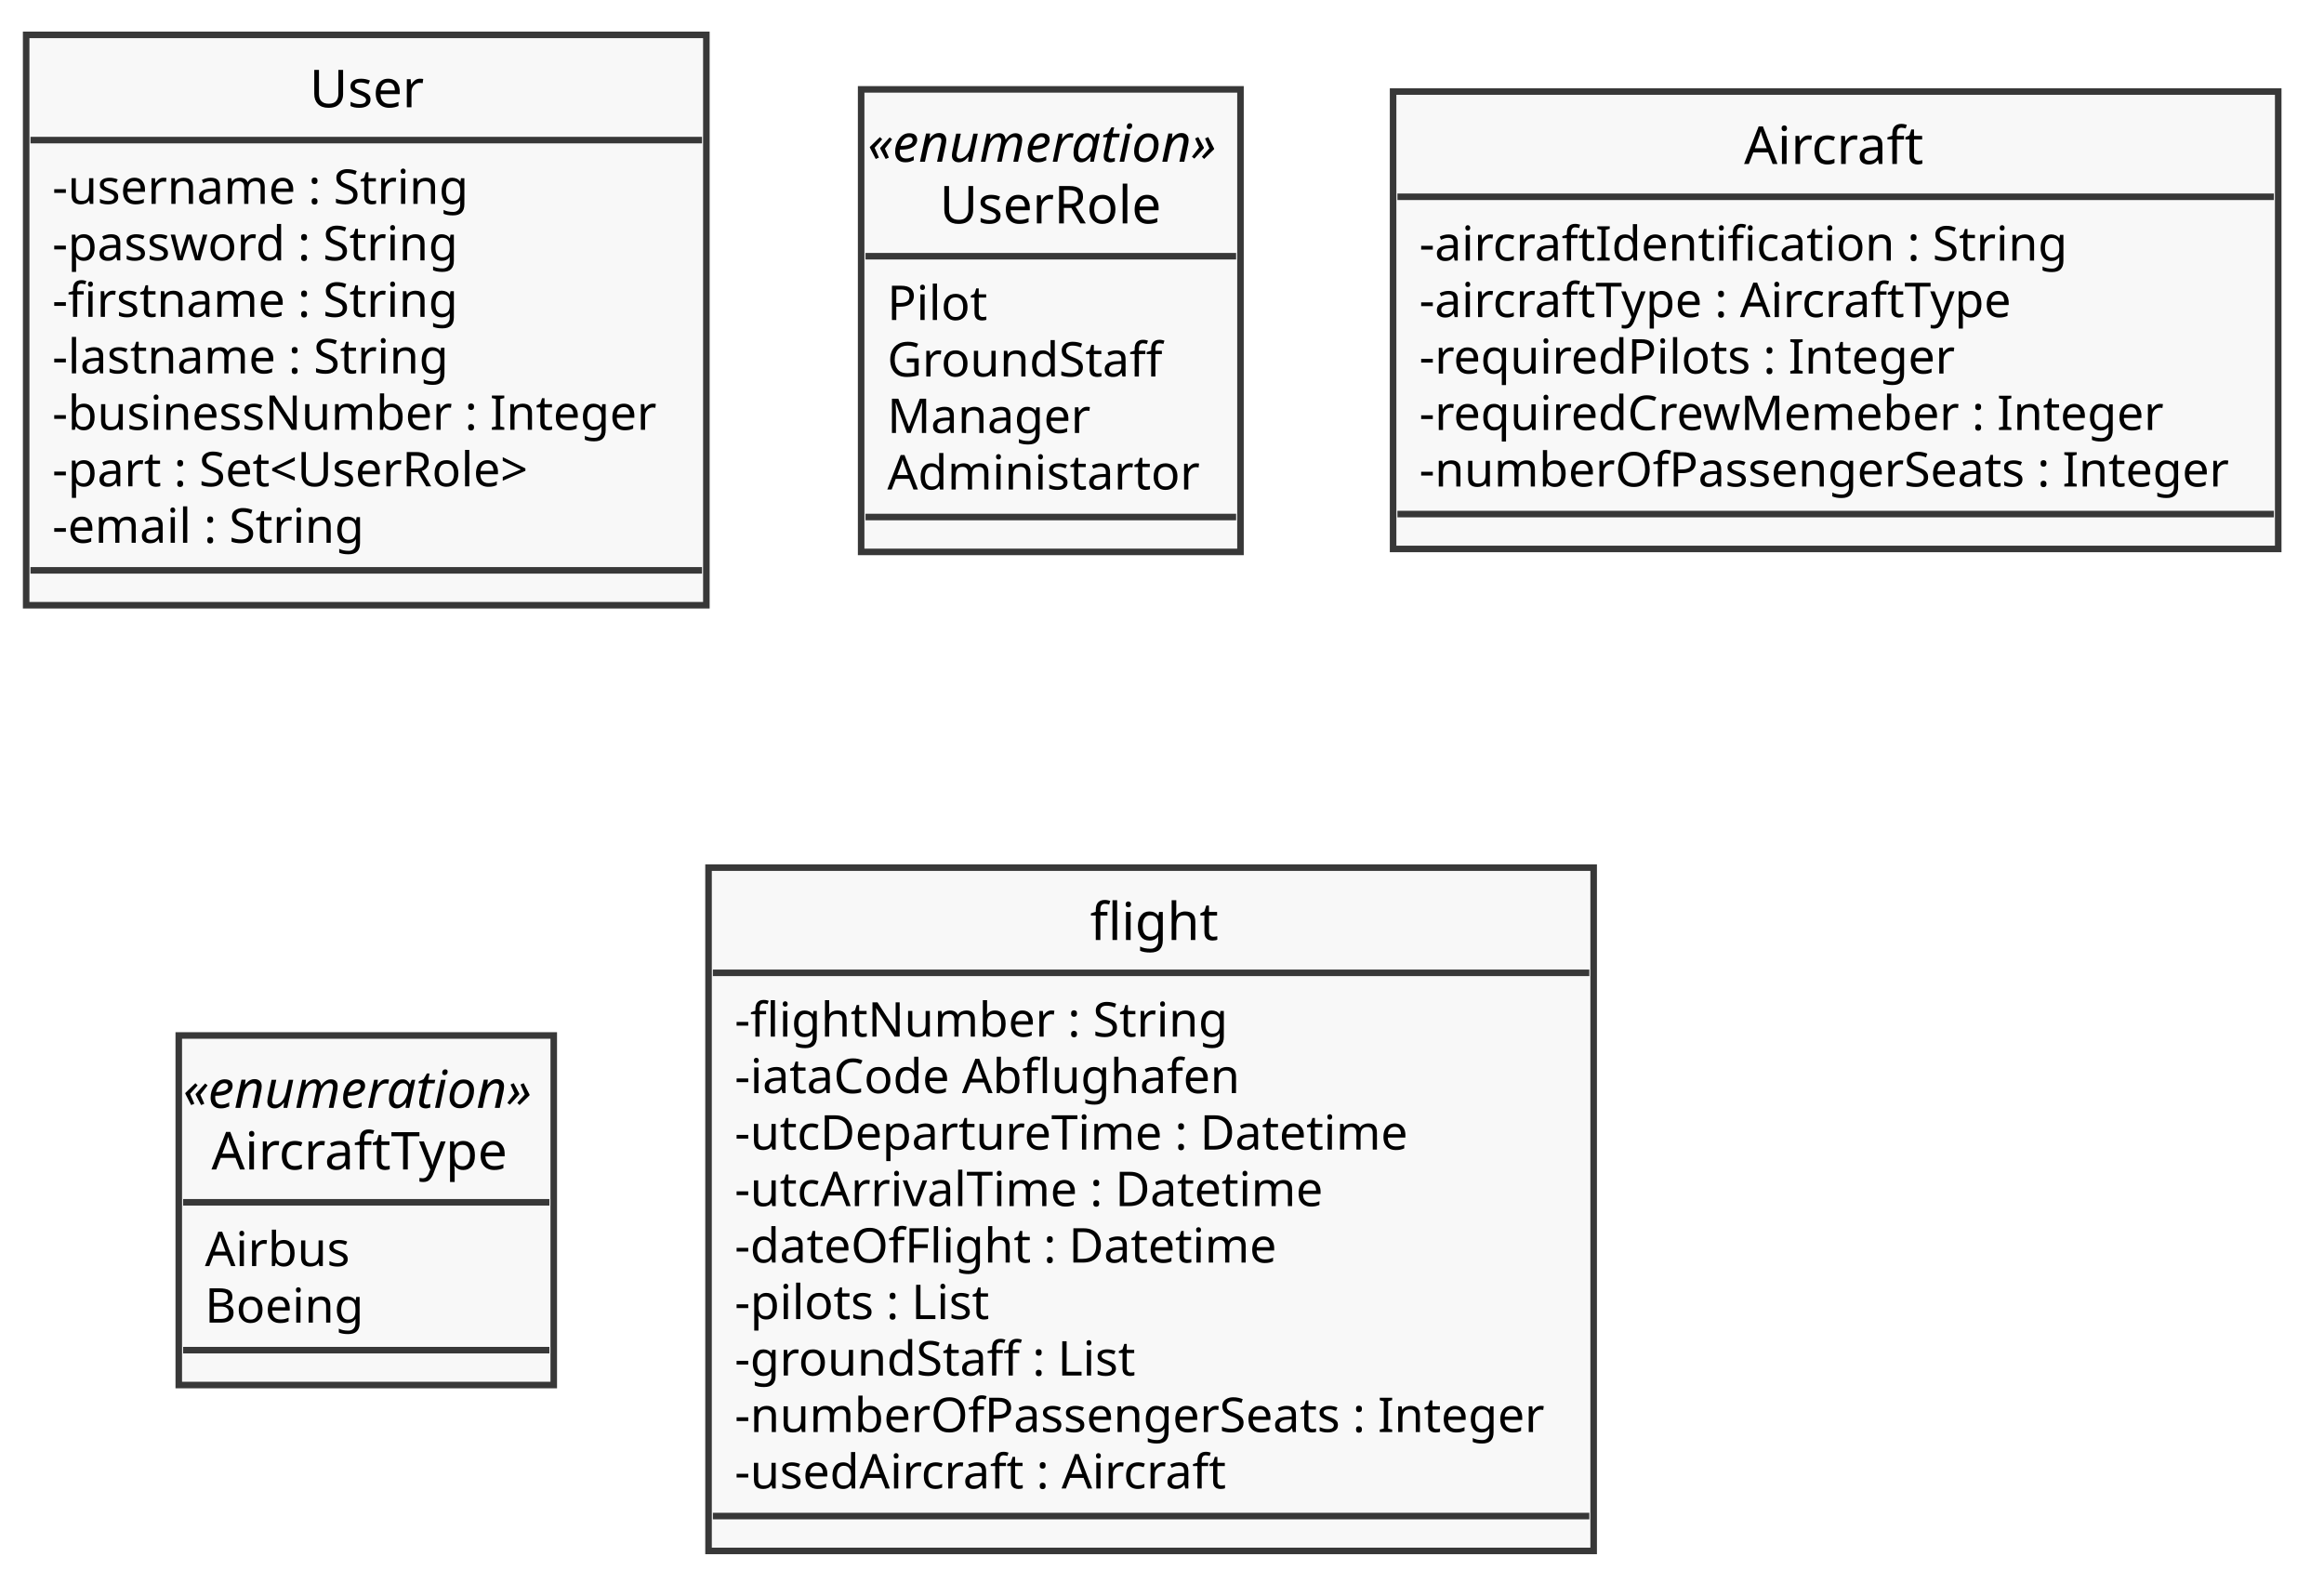
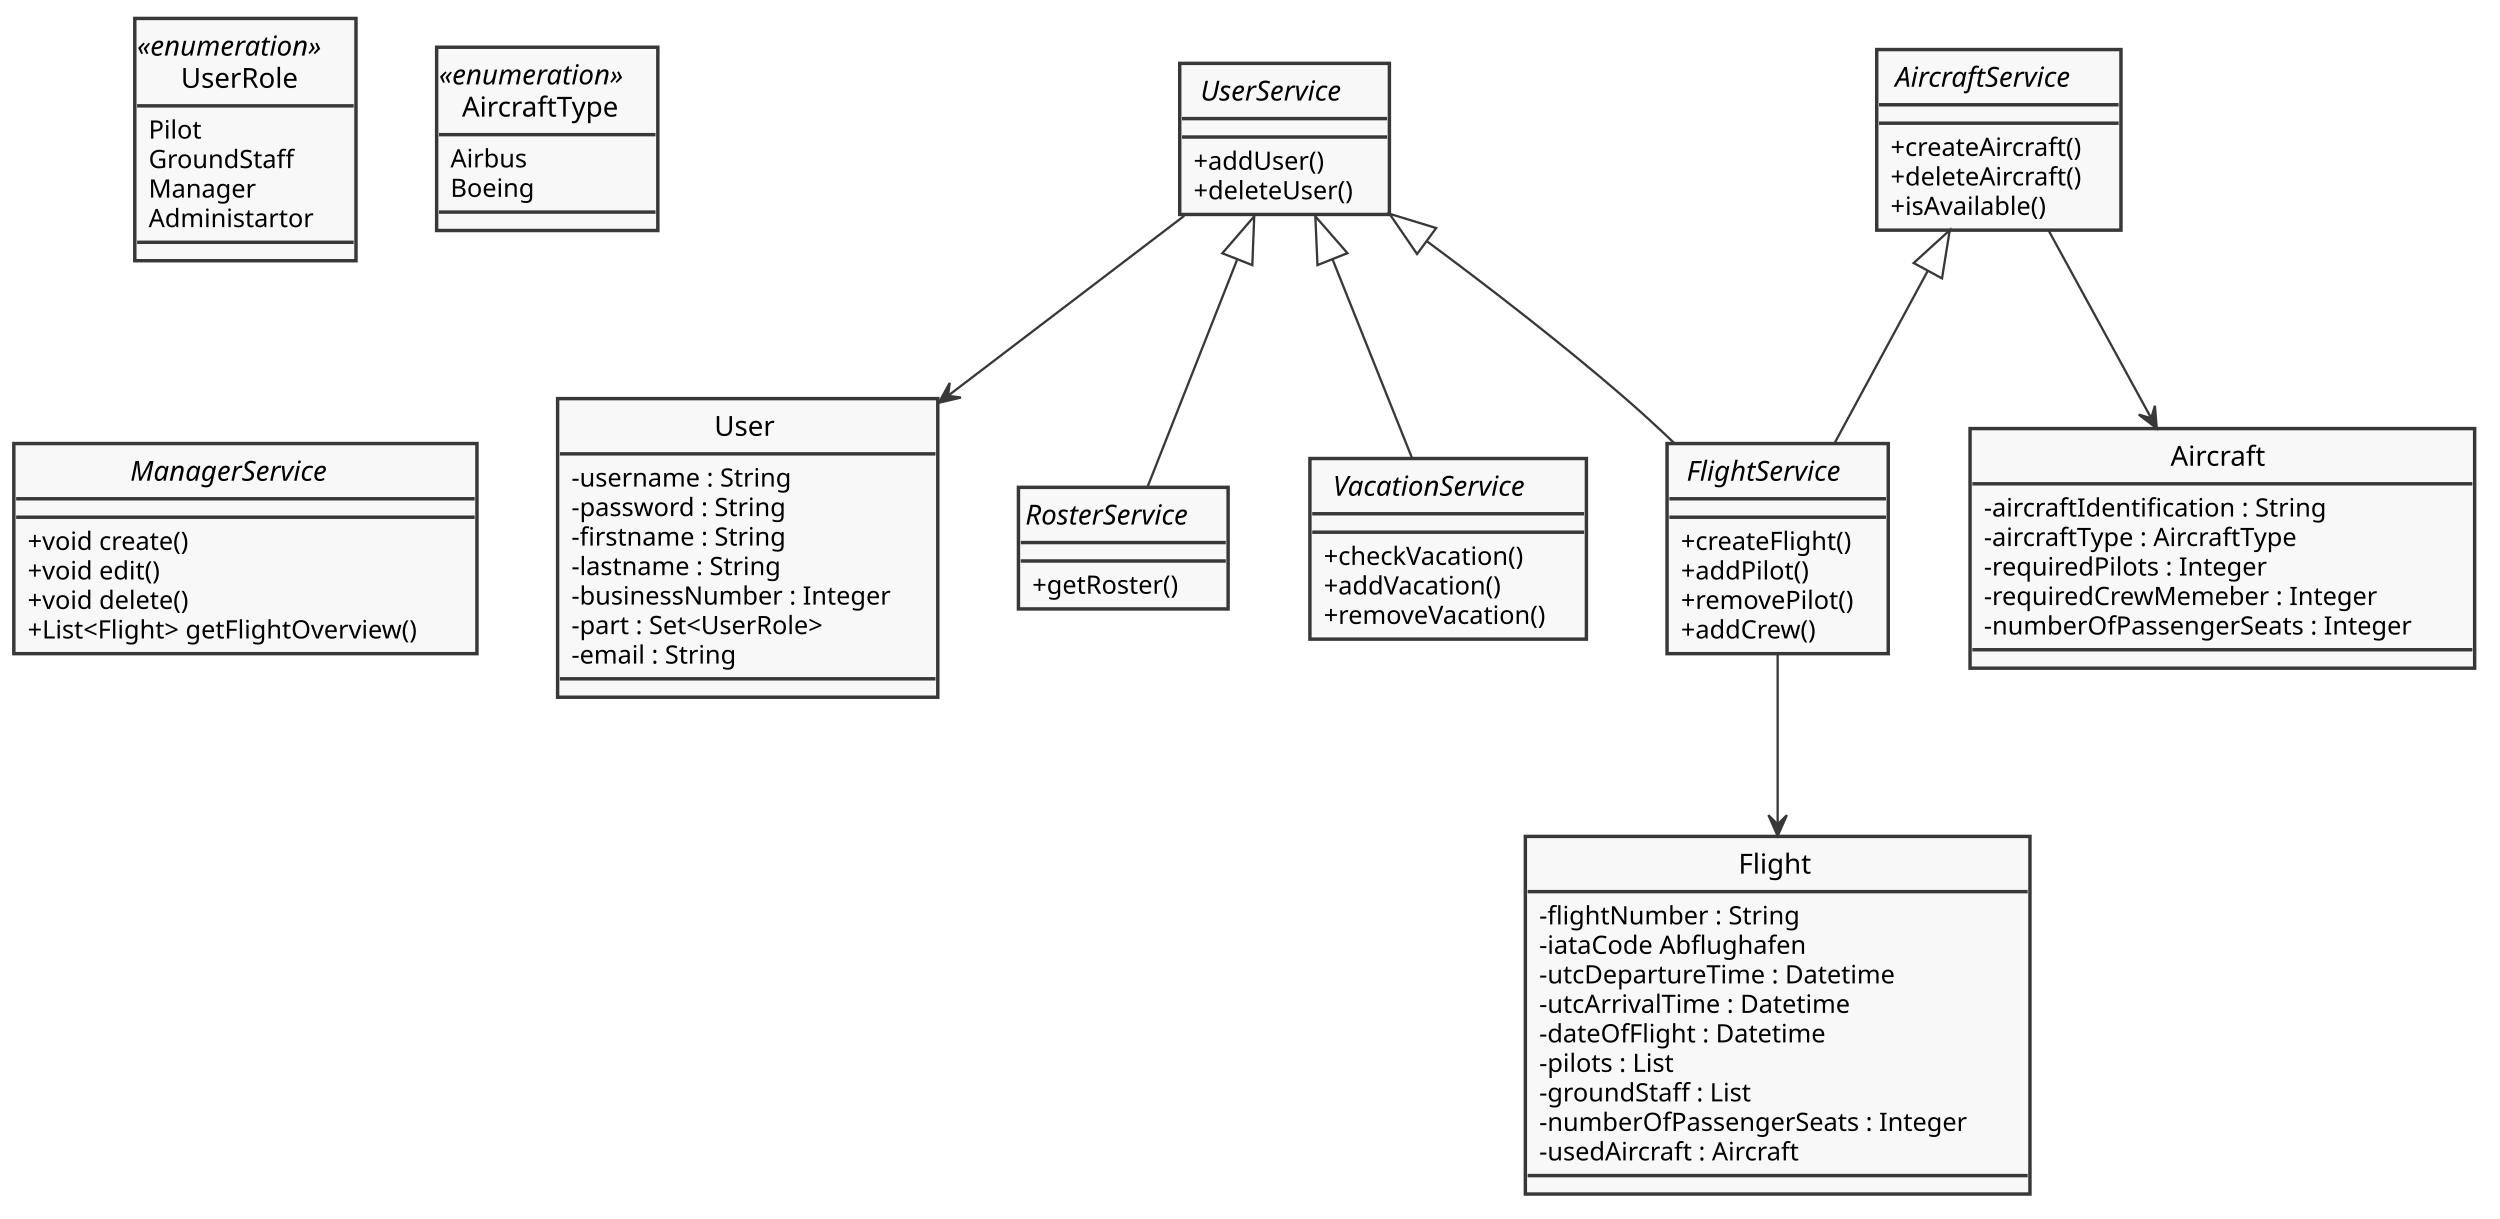
- <svg xmlns="http://www.w3.org/2000/svg" contentScriptType="application/ecmascript" contentStyleType="text/css" height="366px" preserveAspectRatio="none" style="width:533px;height:366px;" version="1.1" viewBox="0 0 533 366" width="533px" zoomAndPan="magnify">
+ <svg xmlns="http://www.w3.org/2000/svg" contentScriptType="application/ecmascript" contentStyleType="text/css" height="529px" preserveAspectRatio="none" style="width:1085px;height:529px;" version="1.1" viewBox="0 0 1085 529" width="1085px" zoomAndPan="magnify">
  <defs />
  <g>
-     <rect fill="#F8F8F8" height="130.818" id="User" style="stroke: #383838; stroke-width: 1.5;" width="156" x="6" y="8" />
-     <text fill="#000000" font-family="sans-serif" font-size="12" lengthAdjust="spacingAndGlyphs" textLength="26" x="71" y="24.602">User</text>
-     <line style="stroke: #383838; stroke-width: 1.5;" x1="7" x2="161" y1="32.133" y2="32.133" />
-     <text fill="#000000" font-family="sans-serif" font-size="11" lengthAdjust="spacingAndGlyphs" textLength="100" x="12" y="46.768">-username : String</text>
-     <text fill="#000000" font-family="sans-serif" font-size="11" lengthAdjust="spacingAndGlyphs" textLength="99" x="12" y="59.723">-password : String</text>
-     <text fill="#000000" font-family="sans-serif" font-size="11" lengthAdjust="spacingAndGlyphs" textLength="98" x="12" y="72.678">-firstname : String</text>
-     <text fill="#000000" font-family="sans-serif" font-size="11" lengthAdjust="spacingAndGlyphs" textLength="95" x="12" y="85.633">-lastname : String</text>
-     <text fill="#000000" font-family="sans-serif" font-size="11" lengthAdjust="spacingAndGlyphs" textLength="144" x="12" y="98.588">-businessNumber : Integer</text>
-     <text fill="#000000" font-family="sans-serif" font-size="11" lengthAdjust="spacingAndGlyphs" textLength="119" x="12" y="111.543">-part : Set&lt;UserRole&gt;</text>
-     <text fill="#000000" font-family="sans-serif" font-size="11" lengthAdjust="spacingAndGlyphs" textLength="75" x="12" y="124.498">-email : String</text>
-     <line style="stroke: #383838; stroke-width: 1.5;" x1="7" x2="161" y1="130.818" y2="130.818" />
-     <rect fill="#F8F8F8" height="106.086" id="UserRole" style="stroke: #383838; stroke-width: 1.5;" width="87" x="197.5" y="20.5" />
-     <text fill="#000000" font-family="sans-serif" font-size="12" font-style="italic" lengthAdjust="spacingAndGlyphs" textLength="84" x="199" y="37.102">«enumeration»</text>
-     <text fill="#000000" font-family="sans-serif" font-size="12" lengthAdjust="spacingAndGlyphs" textLength="51" x="215.5" y="51.234">UserRole</text>
-     <line style="stroke: #383838; stroke-width: 1.5;" x1="198.5" x2="283.5" y1="58.766" y2="58.766" />
-     <text fill="#000000" font-family="sans-serif" font-size="11" lengthAdjust="spacingAndGlyphs" textLength="23" x="203.5" y="73.4">Pilot</text>
-     <text fill="#000000" font-family="sans-serif" font-size="11" lengthAdjust="spacingAndGlyphs" textLength="65" x="203.5" y="86.356">GroundStaff</text>
-     <text fill="#000000" font-family="sans-serif" font-size="11" lengthAdjust="spacingAndGlyphs" textLength="46" x="203.5" y="99.311">Manager</text>
-     <text fill="#000000" font-family="sans-serif" font-size="11" lengthAdjust="spacingAndGlyphs" textLength="75" x="203.5" y="112.266">Administartor</text>
-     <line style="stroke: #383838; stroke-width: 1.5;" x1="198.5" x2="283.5" y1="118.586" y2="118.586" />
-     <rect fill="#F8F8F8" height="104.908" id="Aircraft" style="stroke: #383838; stroke-width: 1.5;" width="203" x="319.5" y="21" />
-     <text fill="#000000" font-family="sans-serif" font-size="12" lengthAdjust="spacingAndGlyphs" textLength="42" x="400" y="37.602">Aircraft</text>
-     <line style="stroke: #383838; stroke-width: 1.5;" x1="320.5" x2="521.5" y1="45.133" y2="45.133" />
-     <text fill="#000000" font-family="sans-serif" font-size="11" lengthAdjust="spacingAndGlyphs" textLength="156" x="325.5" y="59.768">-aircraftIdentification : String</text>
-     <text fill="#000000" font-family="sans-serif" font-size="11" lengthAdjust="spacingAndGlyphs" textLength="147" x="325.5" y="72.723">-aircraftType : AircraftType</text>
-     <text fill="#000000" font-family="sans-serif" font-size="11" lengthAdjust="spacingAndGlyphs" textLength="128" x="325.5" y="85.678">-requiredPilots : Integer</text>
-     <text fill="#000000" font-family="sans-serif" font-size="11" lengthAdjust="spacingAndGlyphs" textLength="175" x="325.5" y="98.633">-requiredCrewMemeber : Integer</text>
-     <text fill="#000000" font-family="sans-serif" font-size="11" lengthAdjust="spacingAndGlyphs" textLength="191" x="325.5" y="111.588">-numberOfPassengerSeats : Integer</text>
-     <line style="stroke: #383838; stroke-width: 1.5;" x1="320.5" x2="521.5" y1="117.908" y2="117.908" />
-     <rect fill="#F8F8F8" height="80.176" id="AircraftType" style="stroke: #383838; stroke-width: 1.5;" width="86" x="41" y="237.5" />
-     <text fill="#000000" font-family="sans-serif" font-size="12" font-style="italic" lengthAdjust="spacingAndGlyphs" textLength="84" x="42" y="254.102">«enumeration»</text>
-     <text fill="#000000" font-family="sans-serif" font-size="12" lengthAdjust="spacingAndGlyphs" textLength="71" x="48.5" y="268.234">AircraftType</text>
-     <line style="stroke: #383838; stroke-width: 1.5;" x1="42" x2="126" y1="275.766" y2="275.766" />
-     <text fill="#000000" font-family="sans-serif" font-size="11" lengthAdjust="spacingAndGlyphs" textLength="36" x="47" y="290.4">Airbus</text>
-     <text fill="#000000" font-family="sans-serif" font-size="11" lengthAdjust="spacingAndGlyphs" textLength="36" x="47" y="303.356">Boeing</text>
-     <line style="stroke: #383838; stroke-width: 1.5;" x1="42" x2="126" y1="309.676" y2="309.676" />
-     <rect fill="#F8F8F8" height="156.728" id="flight" style="stroke: #383838; stroke-width: 1.5;" width="203" x="162.5" y="199" />
-     <text fill="#000000" font-family="sans-serif" font-size="12" lengthAdjust="spacingAndGlyphs" textLength="28" x="250" y="215.602">flight</text>
-     <line style="stroke: #383838; stroke-width: 1.5;" x1="163.5" x2="364.5" y1="223.133" y2="223.133" />
-     <text fill="#000000" font-family="sans-serif" font-size="11" lengthAdjust="spacingAndGlyphs" textLength="118" x="168.5" y="237.768">-flightNumber : String</text>
-     <text fill="#000000" font-family="sans-serif" font-size="11" lengthAdjust="spacingAndGlyphs" textLength="122" x="168.5" y="250.723">-iataCode Abflughafen</text>
-     <text fill="#000000" font-family="sans-serif" font-size="11" lengthAdjust="spacingAndGlyphs" textLength="159" x="168.5" y="263.678">-utcDepartureTime : Datetime</text>
-     <text fill="#000000" font-family="sans-serif" font-size="11" lengthAdjust="spacingAndGlyphs" textLength="141" x="168.5" y="276.633">-utcArrivalTime : Datetime</text>
-     <text fill="#000000" font-family="sans-serif" font-size="11" lengthAdjust="spacingAndGlyphs" textLength="128" x="168.5" y="289.588">-dateOfFlight : Datetime</text>
-     <text fill="#000000" font-family="sans-serif" font-size="11" lengthAdjust="spacingAndGlyphs" textLength="64" x="168.5" y="302.543">-pilots : List</text>
-     <text fill="#000000" font-family="sans-serif" font-size="11" lengthAdjust="spacingAndGlyphs" textLength="98" x="168.5" y="315.498">-groundStaff : List</text>
-     <text fill="#000000" font-family="sans-serif" font-size="11" lengthAdjust="spacingAndGlyphs" textLength="191" x="168.5" y="328.453">-numberOfPassengerSeats : Integer</text>
-     <text fill="#000000" font-family="sans-serif" font-size="11" lengthAdjust="spacingAndGlyphs" textLength="123" x="168.5" y="341.408">-usedAircraft : Aircraft</text>
-     <line style="stroke: #383838; stroke-width: 1.5;" x1="163.5" x2="364.5" y1="347.728" y2="347.728" />
+     <rect fill="#F8F8F8" height="129.602" id="User" style="stroke: #383838; stroke-width: 1.5;" width="165" x="242" y="173" />
+     <text fill="#000000" font-family="sans-serif" font-size="12" lengthAdjust="spacingAndGlyphs" textLength="29" x="310" y="189.139">User</text>
+     <line style="stroke: #383838; stroke-width: 1.5;" x1="243" x2="406" y1="196.969" y2="196.969" />
+     <text fill="#000000" font-family="sans-serif" font-size="11" lengthAdjust="spacingAndGlyphs" textLength="108" x="248" y="211.179">-username : String</text>
+     <text fill="#000000" font-family="sans-serif" font-size="11" lengthAdjust="spacingAndGlyphs" textLength="106" x="248" y="223.984">-password : String</text>
+     <text fill="#000000" font-family="sans-serif" font-size="11" lengthAdjust="spacingAndGlyphs" textLength="105" x="248" y="236.789">-firstname : String</text>
+     <text fill="#000000" font-family="sans-serif" font-size="11" lengthAdjust="spacingAndGlyphs" textLength="103" x="248" y="249.593">-lastname : String</text>
+     <text fill="#000000" font-family="sans-serif" font-size="11" lengthAdjust="spacingAndGlyphs" textLength="153" x="248" y="262.398">-businessNumber : Integer</text>
+     <text fill="#000000" font-family="sans-serif" font-size="11" lengthAdjust="spacingAndGlyphs" textLength="127" x="248" y="275.203">-part : Set&lt;UserRole&gt;</text>
+     <text fill="#000000" font-family="sans-serif" font-size="11" lengthAdjust="spacingAndGlyphs" textLength="81" x="248" y="288.007">-email : String</text>
+     <line style="stroke: #383838; stroke-width: 1.5;" x1="243" x2="406" y1="294.602" y2="294.602" />
+     <rect fill="#F8F8F8" height="105.156" id="UserRole" style="stroke: #383838; stroke-width: 1.5;" width="96" x="58.5" y="8" />
+     <text fill="#000000" font-family="sans-serif" font-size="12" font-style="italic" lengthAdjust="spacingAndGlyphs" textLength="94" x="59.5" y="24.139">«enumeration»</text>
+     <text fill="#000000" font-family="sans-serif" font-size="12" lengthAdjust="spacingAndGlyphs" textLength="56" x="78.5" y="38.107">UserRole</text>
+     <line style="stroke: #383838; stroke-width: 1.5;" x1="59.5" x2="153.5" y1="45.938" y2="45.938" />
+     <text fill="#000000" font-family="sans-serif" font-size="11" lengthAdjust="spacingAndGlyphs" textLength="24" x="64.5" y="60.148">Pilot</text>
+     <text fill="#000000" font-family="sans-serif" font-size="11" lengthAdjust="spacingAndGlyphs" textLength="69" x="64.5" y="72.953">GroundStaff</text>
+     <text fill="#000000" font-family="sans-serif" font-size="11" lengthAdjust="spacingAndGlyphs" textLength="49" x="64.5" y="85.757">Manager</text>
+     <text fill="#000000" font-family="sans-serif" font-size="11" lengthAdjust="spacingAndGlyphs" textLength="77" x="64.5" y="98.562">Administartor</text>
+     <line style="stroke: #383838; stroke-width: 1.5;" x1="59.5" x2="153.5" y1="105.156" y2="105.156" />
+     <rect fill="#F8F8F8" height="103.992" id="Aircraft" style="stroke: #383838; stroke-width: 1.5;" width="219" x="855" y="186" />
+     <text fill="#000000" font-family="sans-serif" font-size="12" lengthAdjust="spacingAndGlyphs" textLength="45" x="942" y="202.139">Aircraft</text>
+     <line style="stroke: #383838; stroke-width: 1.5;" x1="856" x2="1073" y1="209.969" y2="209.969" />
+     <text fill="#000000" font-family="sans-serif" font-size="11" lengthAdjust="spacingAndGlyphs" textLength="163" x="861" y="224.179">-aircraftIdentification : String</text>
+     <text fill="#000000" font-family="sans-serif" font-size="11" lengthAdjust="spacingAndGlyphs" textLength="152" x="861" y="236.984">-aircraftType : AircraftType</text>
+     <text fill="#000000" font-family="sans-serif" font-size="11" lengthAdjust="spacingAndGlyphs" textLength="135" x="861" y="249.789">-requiredPilots : Integer</text>
+     <text fill="#000000" font-family="sans-serif" font-size="11" lengthAdjust="spacingAndGlyphs" textLength="186" x="861" y="262.593">-requiredCrewMemeber : Integer</text>
+     <text fill="#000000" font-family="sans-serif" font-size="11" lengthAdjust="spacingAndGlyphs" textLength="207" x="861" y="275.398">-numberOfPassengerSeats : Integer</text>
+     <line style="stroke: #383838; stroke-width: 1.5;" x1="856" x2="1073" y1="281.992" y2="281.992" />
+     <rect fill="#F8F8F8" height="79.547" id="AircraftType" style="stroke: #383838; stroke-width: 1.5;" width="96" x="189.5" y="20.5" />
+     <text fill="#000000" font-family="sans-serif" font-size="12" font-style="italic" lengthAdjust="spacingAndGlyphs" textLength="94" x="190.5" y="36.639">«enumeration»</text>
+     <text fill="#000000" font-family="sans-serif" font-size="12" lengthAdjust="spacingAndGlyphs" textLength="74" x="200.5" y="50.607">AircraftType</text>
+     <line style="stroke: #383838; stroke-width: 1.5;" x1="190.5" x2="284.5" y1="58.438" y2="58.438" />
+     <text fill="#000000" font-family="sans-serif" font-size="11" lengthAdjust="spacingAndGlyphs" textLength="36" x="195.5" y="72.648">Airbus</text>
+     <text fill="#000000" font-family="sans-serif" font-size="11" lengthAdjust="spacingAndGlyphs" textLength="39" x="195.5" y="85.453">Boeing</text>
+     <line style="stroke: #383838; stroke-width: 1.5;" x1="190.5" x2="284.5" y1="92.047" y2="92.047" />
+     <rect fill="#F8F8F8" height="155.211" id="Flight" style="stroke: #383838; stroke-width: 1.5;" width="219" x="662" y="363" />
+     <text fill="#000000" font-family="sans-serif" font-size="12" lengthAdjust="spacingAndGlyphs" textLength="34" x="754.5" y="379.139">Flight</text>
+     <line style="stroke: #383838; stroke-width: 1.5;" x1="663" x2="880" y1="386.969" y2="386.969" />
+     <text fill="#000000" font-family="sans-serif" font-size="11" lengthAdjust="spacingAndGlyphs" textLength="123" x="668" y="401.179">-flightNumber : String</text>
+     <text fill="#000000" font-family="sans-serif" font-size="11" lengthAdjust="spacingAndGlyphs" textLength="125" x="668" y="413.984">-iataCode Abflughafen</text>
+     <text fill="#000000" font-family="sans-serif" font-size="11" lengthAdjust="spacingAndGlyphs" textLength="169" x="668" y="426.789">-utcDepartureTime : Datetime</text>
+     <text fill="#000000" font-family="sans-serif" font-size="11" lengthAdjust="spacingAndGlyphs" textLength="148" x="668" y="439.593">-utcArrivalTime : Datetime</text>
+     <text fill="#000000" font-family="sans-serif" font-size="11" lengthAdjust="spacingAndGlyphs" textLength="135" x="668" y="452.398">-dateOfFlight : Datetime</text>
+     <text fill="#000000" font-family="sans-serif" font-size="11" lengthAdjust="spacingAndGlyphs" textLength="67" x="668" y="465.203">-pilots : List</text>
+     <text fill="#000000" font-family="sans-serif" font-size="11" lengthAdjust="spacingAndGlyphs" textLength="103" x="668" y="478.007">-groundStaff : List</text>
+     <text fill="#000000" font-family="sans-serif" font-size="11" lengthAdjust="spacingAndGlyphs" textLength="207" x="668" y="490.812">-numberOfPassengerSeats : Integer</text>
+     <text fill="#000000" font-family="sans-serif" font-size="11" lengthAdjust="spacingAndGlyphs" textLength="126" x="668" y="503.617">-usedAircraft : Aircraft</text>
+     <line style="stroke: #383838; stroke-width: 1.5;" x1="663" x2="880" y1="510.211" y2="510.211" />
+     <rect fill="#F8F8F8" height="91.188" id="ManagerService" style="stroke: #383838; stroke-width: 1.5;" width="201" x="6" y="192.5" />
+     <text fill="#000000" font-family="sans-serif" font-size="12" font-style="italic" lengthAdjust="spacingAndGlyphs" textLength="100" x="56.5" y="208.639">ManagerService</text>
+     <line style="stroke: #383838; stroke-width: 1.5;" x1="7" x2="206" y1="216.469" y2="216.469" />
+     <line style="stroke: #383838; stroke-width: 1.5;" x1="7" x2="206" y1="224.469" y2="224.469" />
+     <text fill="#000000" font-family="sans-serif" font-size="11" lengthAdjust="spacingAndGlyphs" textLength="80" x="12" y="238.679">+void create()</text>
+     <text fill="#000000" font-family="sans-serif" font-size="11" lengthAdjust="spacingAndGlyphs" textLength="65" x="12" y="251.484">+void edit()</text>
+     <text fill="#000000" font-family="sans-serif" font-size="11" lengthAdjust="spacingAndGlyphs" textLength="79" x="12" y="264.289">+void delete()</text>
+     <text fill="#000000" font-family="sans-serif" font-size="11" lengthAdjust="spacingAndGlyphs" textLength="189" x="12" y="277.093">+List&lt;Flight&gt; getFlightOverview()</text>
+     <rect fill="#F8F8F8" height="91.188" id="FlightService" style="stroke: #383838; stroke-width: 1.5;" width="96" x="723.5" y="192.5" />
+     <text fill="#000000" font-family="sans-serif" font-size="12" font-style="italic" lengthAdjust="spacingAndGlyphs" textLength="79" x="732" y="208.639">FlightService</text>
+     <line style="stroke: #383838; stroke-width: 1.5;" x1="724.5" x2="818.5" y1="216.469" y2="216.469" />
+     <line style="stroke: #383838; stroke-width: 1.5;" x1="724.5" x2="818.5" y1="224.469" y2="224.469" />
+     <text fill="#000000" font-family="sans-serif" font-size="11" lengthAdjust="spacingAndGlyphs" textLength="83" x="729.5" y="238.679">+createFlight()</text>
+     <text fill="#000000" font-family="sans-serif" font-size="11" lengthAdjust="spacingAndGlyphs" textLength="62" x="729.5" y="251.484">+addPilot()</text>
+     <text fill="#000000" font-family="sans-serif" font-size="11" lengthAdjust="spacingAndGlyphs" textLength="84" x="729.5" y="264.289">+removePilot()</text>
+     <text fill="#000000" font-family="sans-serif" font-size="11" lengthAdjust="spacingAndGlyphs" textLength="67" x="729.5" y="277.093">+addCrew()</text>
+     <rect fill="#F8F8F8" height="78.383" id="AircraftService" style="stroke: #383838; stroke-width: 1.5;" width="106" x="814.5" y="21.5" />
+     <text fill="#000000" font-family="sans-serif" font-size="12" font-style="italic" lengthAdjust="spacingAndGlyphs" textLength="90" x="822.5" y="37.639">AircraftService</text>
+     <line style="stroke: #383838; stroke-width: 1.5;" x1="815.5" x2="919.5" y1="45.469" y2="45.469" />
+     <line style="stroke: #383838; stroke-width: 1.5;" x1="815.5" x2="919.5" y1="53.469" y2="53.469" />
+     <text fill="#000000" font-family="sans-serif" font-size="11" lengthAdjust="spacingAndGlyphs" textLength="94" x="820.5" y="67.679">+createAircraft()</text>
+     <text fill="#000000" font-family="sans-serif" font-size="11" lengthAdjust="spacingAndGlyphs" textLength="93" x="820.5" y="80.484">+deleteAircraft()</text>
+     <text fill="#000000" font-family="sans-serif" font-size="11" lengthAdjust="spacingAndGlyphs" textLength="77" x="820.5" y="93.289">+isAvailable()</text>
+     <rect fill="#F8F8F8" height="65.578" id="UserService" style="stroke: #383838; stroke-width: 1.5;" width="91" x="512" y="27.5" />
+     <text fill="#000000" font-family="sans-serif" font-size="12" font-style="italic" lengthAdjust="spacingAndGlyphs" textLength="73" x="521" y="43.639">UserService</text>
+     <line style="stroke: #383838; stroke-width: 1.5;" x1="513" x2="602" y1="51.469" y2="51.469" />
+     <line style="stroke: #383838; stroke-width: 1.5;" x1="513" x2="602" y1="59.469" y2="59.469" />
+     <text fill="#000000" font-family="sans-serif" font-size="11" lengthAdjust="spacingAndGlyphs" textLength="65" x="518" y="73.679">+addUser()</text>
+     <text fill="#000000" font-family="sans-serif" font-size="11" lengthAdjust="spacingAndGlyphs" textLength="79" x="518" y="86.484">+deleteUser()</text>
+     <rect fill="#F8F8F8" height="52.773" id="RosterService" style="stroke: #383838; stroke-width: 1.5;" width="91" x="442" y="211.5" />
+     <text fill="#000000" font-family="sans-serif" font-size="12" font-style="italic" lengthAdjust="spacingAndGlyphs" textLength="85" x="445" y="227.639">RosterService</text>
+     <line style="stroke: #383838; stroke-width: 1.5;" x1="443" x2="532" y1="235.469" y2="235.469" />
+     <line style="stroke: #383838; stroke-width: 1.5;" x1="443" x2="532" y1="243.469" y2="243.469" />
+     <text fill="#000000" font-family="sans-serif" font-size="11" lengthAdjust="spacingAndGlyphs" textLength="72" x="448" y="257.679">+getRoster()</text>
+     <rect fill="#F8F8F8" height="78.383" id="VacationService" style="stroke: #383838; stroke-width: 1.5;" width="120" x="568.5" y="199" />
+     <text fill="#000000" font-family="sans-serif" font-size="12" font-style="italic" lengthAdjust="spacingAndGlyphs" textLength="100" x="578.5" y="215.139">VacationService</text>
+     <line style="stroke: #383838; stroke-width: 1.5;" x1="569.5" x2="687.5" y1="222.969" y2="222.969" />
+     <line style="stroke: #383838; stroke-width: 1.5;" x1="569.5" x2="687.5" y1="230.969" y2="230.969" />
+     <text fill="#000000" font-family="sans-serif" font-size="11" lengthAdjust="spacingAndGlyphs" textLength="97" x="574.5" y="245.179">+checkVacation()</text>
+     <text fill="#000000" font-family="sans-serif" font-size="11" lengthAdjust="spacingAndGlyphs" textLength="86" x="574.5" y="257.984">+addVacation()</text>
+     <text fill="#000000" font-family="sans-serif" font-size="11" lengthAdjust="spacingAndGlyphs" textLength="108" x="574.5" y="270.789">+removeVacation()</text>
+     <path d="M513.948,93.678 C485.216,115.566 446.579,145 411.693,171.576 " fill="none" id="UserService-User" style="stroke: #383838; stroke-width: 1.0;" />
+     <polygon fill="#383838" points="407.458,174.803,417.041,172.531,411.435,171.773,412.193,166.167,407.458,174.803" style="stroke: #383838; stroke-width: 1.0;" />
+     <path d="M578.403,112.757 C589.429,140.321 602.729,173.572 612.854,198.884 " fill="none" id="UserService-VacationService" style="stroke: #383838; stroke-width: 1.0;" />
+     <polygon fill="none" points="571.783,115.056,570.855,93.886,584.782,109.856,571.783,115.056" style="stroke: #383838; stroke-width: 1.0;" />
+     <path d="M536.856,112.847 C524.082,145.239 508.221,185.458 497.983,211.419 " fill="none" id="UserService-RosterService" style="stroke: #383838; stroke-width: 1.0;" />
+     <polygon fill="none" points="530.484,109.924,544.333,93.886,543.508,115.06,530.484,109.924" style="stroke: #383838; stroke-width: 1.0;" />
+     <path d="M619.215,104.662 C646.315,124.748 678.126,149.287 705.5,173 C712.55,179.107 719.794,185.784 726.781,192.458 " fill="none" id="UserService-FlightService" style="stroke: #383838; stroke-width: 1.0;" />
+     <polygon fill="none" points="615.01,110.259,603.033,92.779,623.296,98.975,615.01,110.259" style="stroke: #383838; stroke-width: 1.0;" />
+     <path d="M836.636,117.566 C823.535,141.789 808.474,169.636 796.137,192.448 " fill="none" id="AircraftService-FlightService" style="stroke: #383838; stroke-width: 1.0;" />
+     <polygon fill="none" points="830.523,114.155,846.194,99.893,842.837,120.815,830.523,114.155" style="stroke: #383838; stroke-width: 1.0;" />
+     <path d="M771.5,283.697 C771.5,305.57 771.5,332.451 771.5,357.739 " fill="none" id="FlightService-Flight" style="stroke: #383838; stroke-width: 1.0;" />
+     <polygon fill="#383838" points="771.5,362.774,775.5,353.774,771.5,357.774,767.5,353.774,771.5,362.774" style="stroke: #383838; stroke-width: 1.0;" />
+     <path d="M889.027,99.893 C902.112,123.837 919.038,154.809 933.544,181.353 " fill="none" id="AircraftService-Aircraft" style="stroke: #383838; stroke-width: 1.0;" />
+     <polygon fill="#383838" points="936.036,185.914,935.23,176.098,933.638,181.526,928.21,179.934,936.036,185.914" style="stroke: #383838; stroke-width: 1.0;" />
  </g>
</svg>
